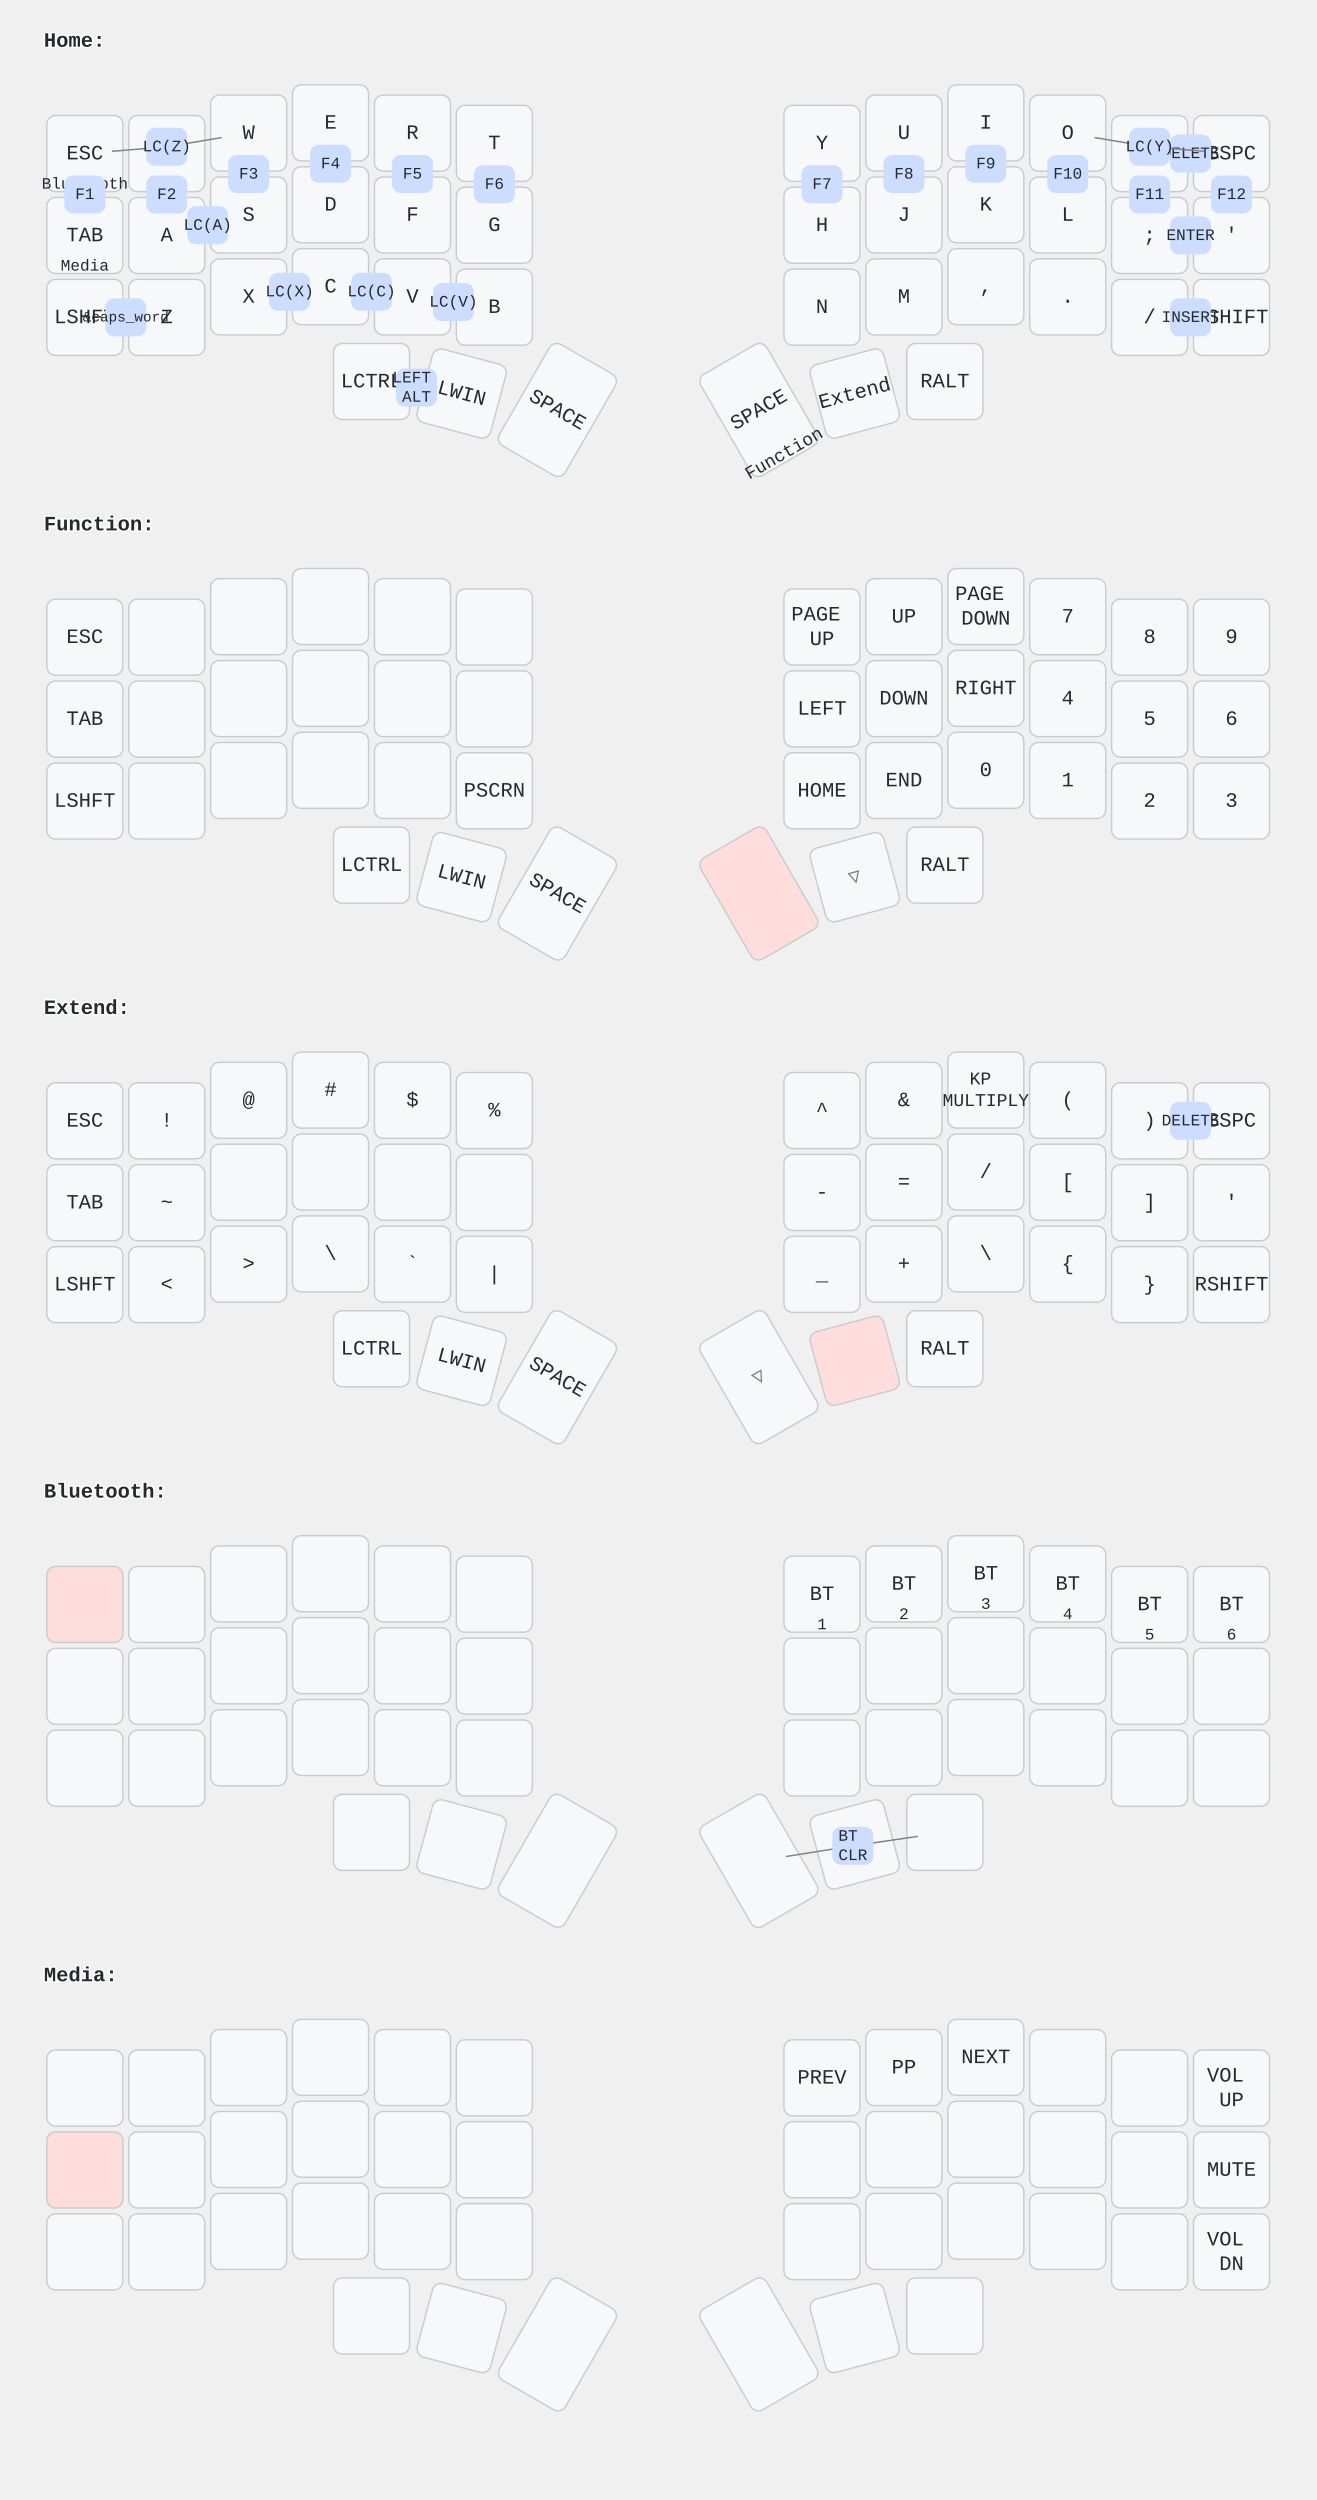
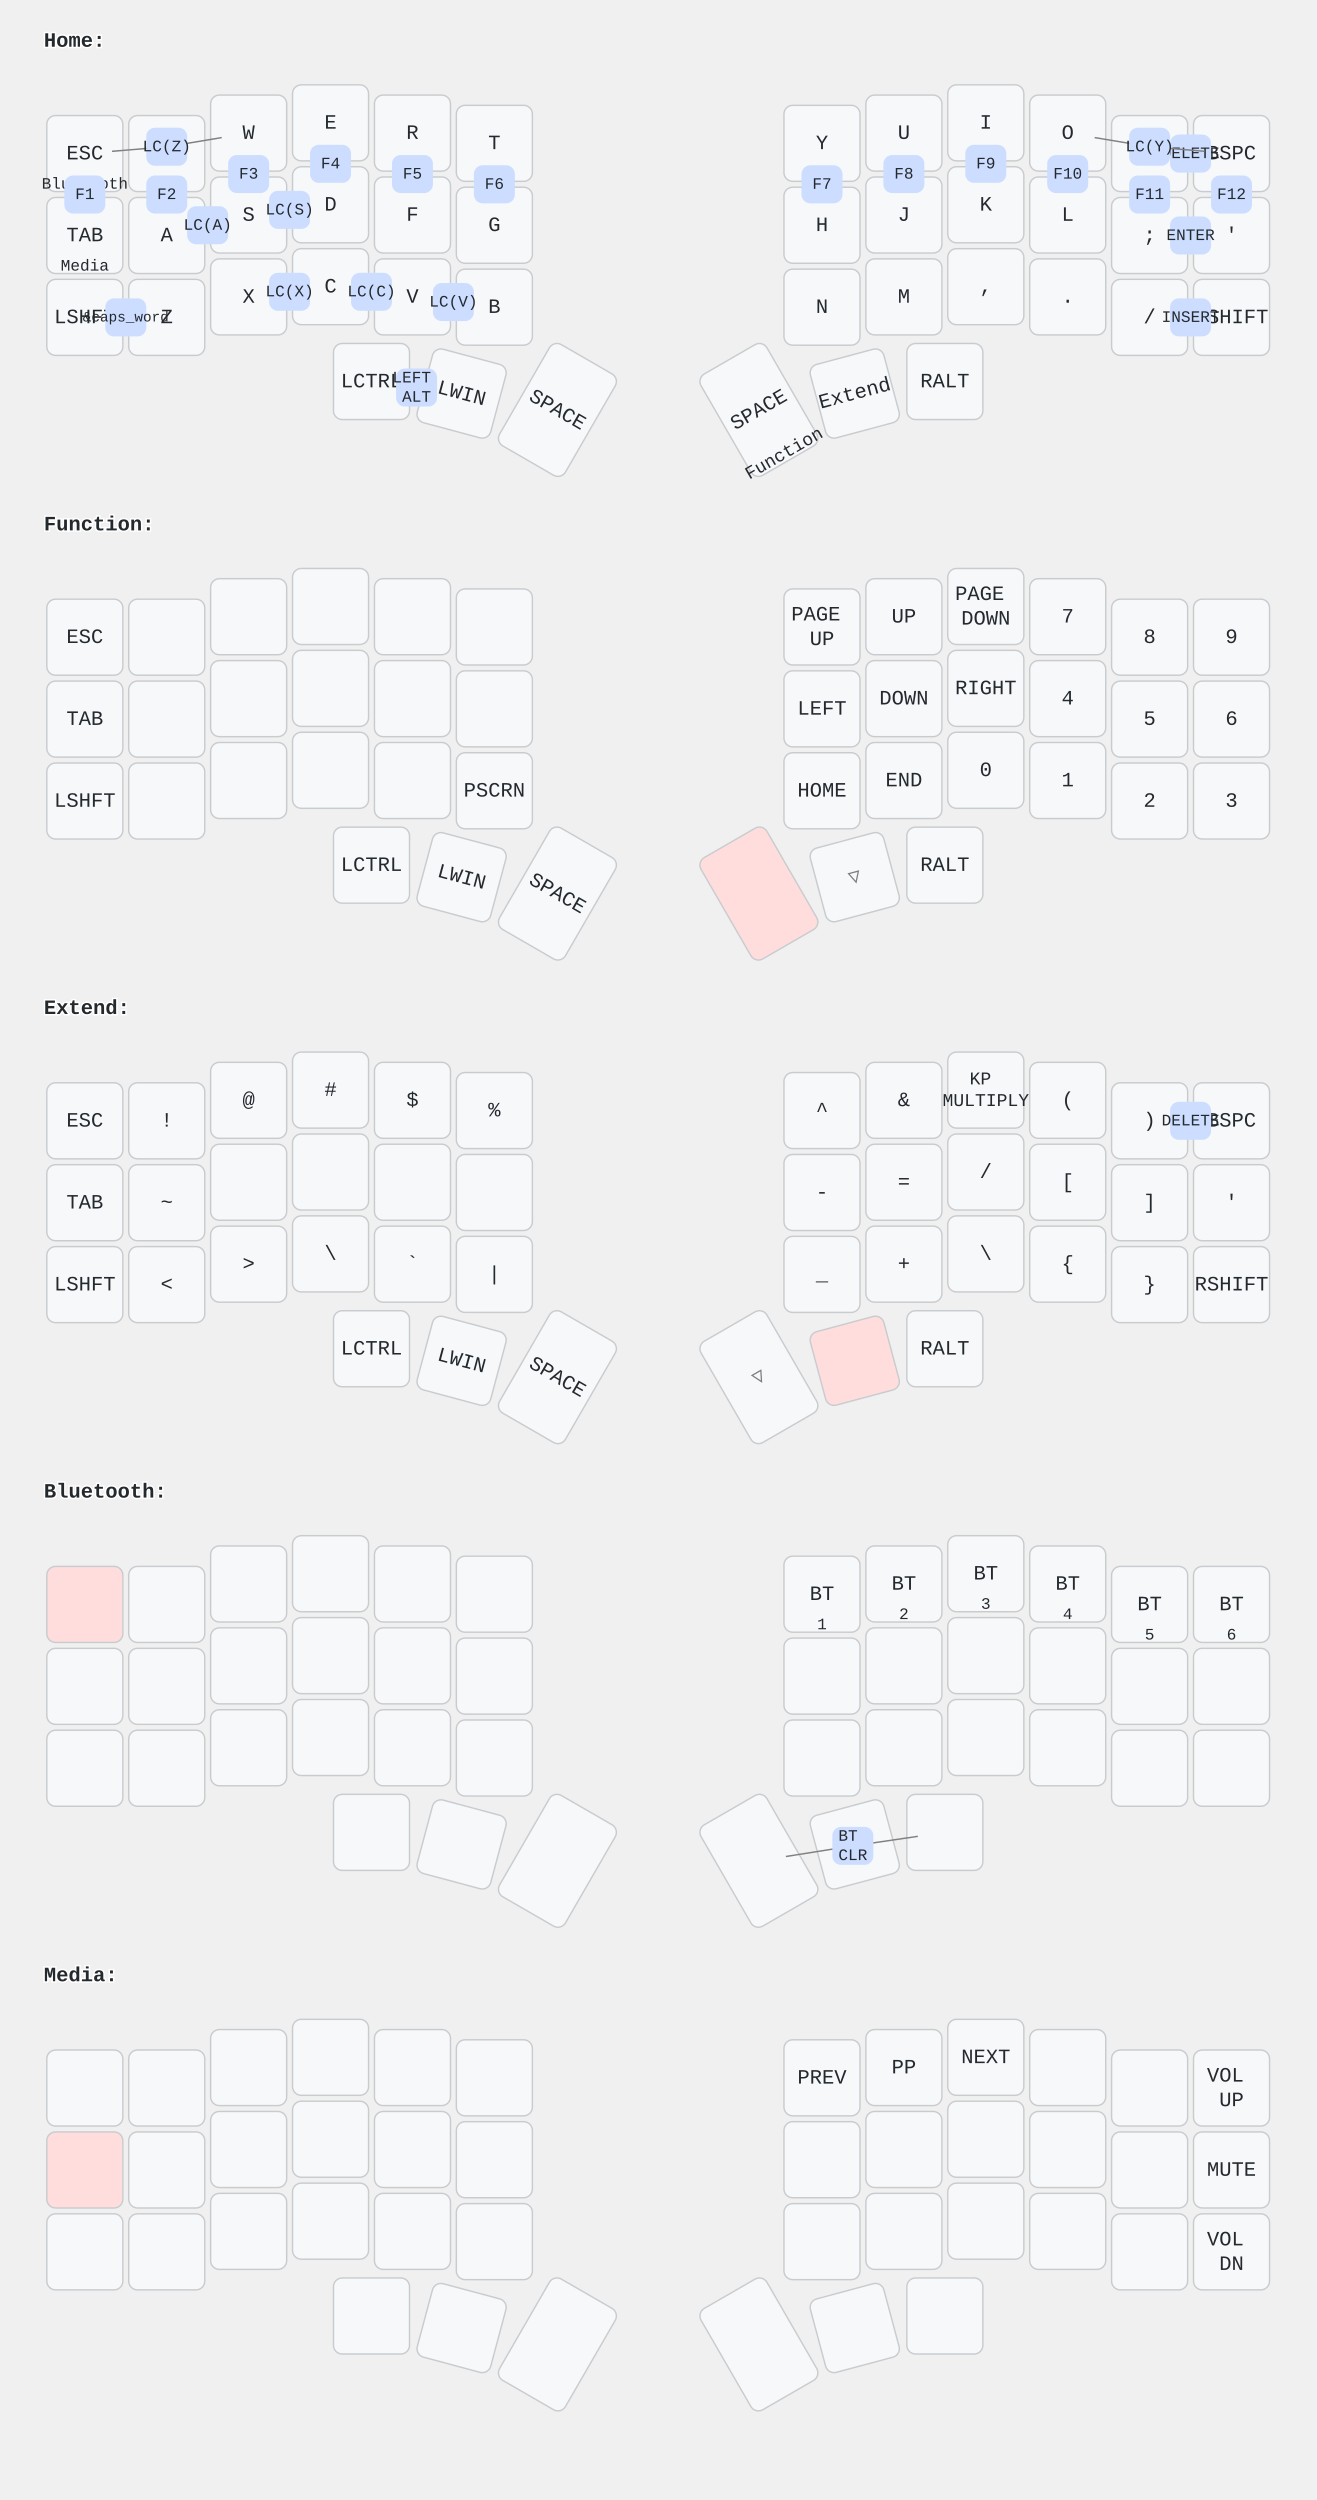
<svg xmlns="http://www.w3.org/2000/svg" width="900.0" height="1709.265" viewBox="0 0 900.0 1709.265" class="keymap">
  <style>/* inherit to force styles through use tags*/
svg path {
    fill: inherit;
}
/* font and background color specifications */
svg.keymap {
    font-family: SFMono-Regular,Consolas,Liberation Mono,Menlo,monospace;
    font-size: 14px;
    font-kerning: normal;
    text-rendering: optimizeLegibility;
    fill: #24292e;
}

/* default key styling */
rect.key {
    fill: #f6f8fa;
    stroke: #c9cccf;
    stroke-width: 1;
}

/* color accent for combo boxes */
rect.combo {
    fill: #cdf;
}

/* color accent for held keys */
rect.held, rect.combo.held {
    fill: #fdd;
}

/* color accent for ghost (optional) keys */
rect.ghost, rect.combo.ghost {
    stroke-dasharray: 4, 4;
    stroke-width: 2;
}

text {
    text-anchor: middle;
    dominant-baseline: middle;
}

/* styling for layer labels */
text.label {
    font-weight: bold;
    text-anchor: start;
    stroke: white;
    stroke-width: 2;
    paint-order: stroke;
}

/* styling for combo tap, and key hold/shifted label text */
text.combo, text.hold, text.shifted {
    font-size: 11px;
}

text.hold {
    text-anchor: middle;
    dominant-baseline: auto;
}

text.shifted {
    text-anchor: middle;
    dominant-baseline: hanging;
}

/* styling for hold/shifted label text in combo box */
text.combo.hold, text.combo.shifted {
    font-size: 8px;
}

/* lighter symbol for transparent keys */
text.trans {
    fill: #7b7e81;
}

/* styling for combo dendrons */
path.combo {
    stroke-width: 1;
    stroke: gray;
    fill: none;
}

/* Start Tabler Icons Cleanup */
/* cannot use height/width with glyphs */
.icon-tabler &gt; path {
    fill: inherit;
    stroke: inherit;
}
/* hide tabler's default box */
.icon-tabler &gt; path[stroke="none"][fill="none"] {
    visibility: collapse;
}
/* End Tabler Icons Cleanup */
</style>
  <g class="layer-Home">
    <text x="30.0" y="28.0" class="label">Home:</text>
    <rect rx="6.0" ry="6.0" x="32.0" y="79.0" width="52.0" height="52.0" class="key" />
    <text x="58.0" y="105.0" class="tap">ESC</text>
    <text x="58.0" y="129.0" class="hold" style="font-size: 78%">Bluetooth</text>
    <rect rx="6.0" ry="6.0" x="88.0" y="79.0" width="52.0" height="52.0" class="key" />
    <text x="114.0" y="105.0" class="tap">Q</text>
    <rect rx="6.0" ry="6.0" x="144.0" y="65.0" width="52.0" height="52.0" class="key" />
    <text x="170.0" y="91.0" class="tap">W</text>
    <rect rx="6.0" ry="6.0" x="200.0" y="58.0" width="52.0" height="52.0" class="key" />
    <text x="226.0" y="84.0" class="tap">E</text>
    <rect rx="6.0" ry="6.0" x="256.0" y="65.0" width="52.0" height="52.0" class="key" />
    <text x="282.0" y="91.0" class="tap">R</text>
    <rect rx="6.0" ry="6.0" x="312.0" y="72.0" width="52.0" height="52.0" class="key" />
    <text x="338.0" y="98.0" class="tap">T</text>
    <rect rx="6.0" ry="6.0" x="536.0" y="72.0" width="52.0" height="52.0" class="key" />
    <text x="562.0" y="98.0" class="tap">Y</text>
    <rect rx="6.0" ry="6.0" x="592.0" y="65.0" width="52.0" height="52.0" class="key" />
    <text x="618.0" y="91.0" class="tap">U</text>
    <rect rx="6.0" ry="6.0" x="648.0" y="58.0" width="52.0" height="52.0" class="key" />
    <text x="674.0" y="84.0" class="tap">I</text>
    <rect rx="6.0" ry="6.0" x="704.0" y="65.0" width="52.0" height="52.0" class="key" />
    <text x="730.0" y="91.0" class="tap">O</text>
    <rect rx="6.0" ry="6.0" x="760.0" y="79.0" width="52.0" height="52.0" class="key" />
    <text x="786.0" y="105.0" class="tap">P</text>
    <rect rx="6.0" ry="6.0" x="816.0" y="79.0" width="52.0" height="52.0" class="key" />
    <text x="842.0" y="105.0" class="tap">BSPC</text>
    <rect rx="6.0" ry="6.0" x="32.0" y="135.0" width="52.0" height="52.0" class="key" />
    <text x="58.0" y="161.0" class="tap">TAB</text>
    <text x="58.0" y="185.0" class="hold">Media</text>
    <rect rx="6.0" ry="6.0" x="88.0" y="135.0" width="52.0" height="52.0" class="key" />
    <text x="114.0" y="161.0" class="tap">A</text>
    <rect rx="6.0" ry="6.0" x="144.0" y="121.0" width="52.0" height="52.0" class="key" />
    <text x="170.0" y="147.0" class="tap">S</text>
    <rect rx="6.0" ry="6.0" x="200.0" y="114.0" width="52.0" height="52.0" class="key" />
    <text x="226.0" y="140.0" class="tap">D</text>
    <rect rx="6.0" ry="6.0" x="256.0" y="121.0" width="52.0" height="52.0" class="key" />
    <text x="282.0" y="147.0" class="tap">F</text>
    <rect rx="6.0" ry="6.0" x="312.0" y="128.0" width="52.0" height="52.0" class="key" />
    <text x="338.0" y="154.0" class="tap">G</text>
    <rect rx="6.0" ry="6.0" x="536.0" y="128.0" width="52.0" height="52.0" class="key" />
    <text x="562.0" y="154.0" class="tap">H</text>
    <rect rx="6.0" ry="6.0" x="592.0" y="121.0" width="52.0" height="52.0" class="key" />
    <text x="618.0" y="147.0" class="tap">J</text>
    <rect rx="6.0" ry="6.0" x="648.0" y="114.0" width="52.0" height="52.0" class="key" />
    <text x="674.0" y="140.0" class="tap">K</text>
    <rect rx="6.0" ry="6.0" x="704.0" y="121.0" width="52.0" height="52.0" class="key" />
    <text x="730.0" y="147.0" class="tap">L</text>
    <rect rx="6.0" ry="6.0" x="760.0" y="135.0" width="52.0" height="52.0" class="key" />
    <text x="786.0" y="161.0" class="tap">;</text>
    <rect rx="6.0" ry="6.0" x="816.0" y="135.0" width="52.0" height="52.0" class="key" />
    <text x="842.0" y="161.0" class="tap">'</text>
    <rect rx="6.0" ry="6.0" x="32.0" y="191.0" width="52.0" height="52.0" class="key" />
    <text x="58.0" y="217.0" class="tap">LSHFT</text>
    <rect rx="6.0" ry="6.0" x="88.0" y="191.0" width="52.0" height="52.0" class="key" />
    <text x="114.0" y="217.0" class="tap">Z</text>
    <rect rx="6.0" ry="6.0" x="144.0" y="177.0" width="52.0" height="52.0" class="key" />
    <text x="170.0" y="203.0" class="tap">X</text>
    <rect rx="6.0" ry="6.0" x="200.0" y="170.0" width="52.0" height="52.0" class="key" />
    <text x="226.0" y="196.0" class="tap">C</text>
    <rect rx="6.0" ry="6.0" x="256.0" y="177.0" width="52.0" height="52.0" class="key" />
    <text x="282.0" y="203.0" class="tap">V</text>
    <rect rx="6.0" ry="6.0" x="312.0" y="184.0" width="52.0" height="52.0" class="key" />
    <text x="338.0" y="210.0" class="tap">B</text>
    <rect rx="6.0" ry="6.0" x="536.0" y="184.0" width="52.0" height="52.0" class="key" />
    <text x="562.0" y="210.0" class="tap">N</text>
    <rect rx="6.0" ry="6.0" x="592.0" y="177.0" width="52.0" height="52.0" class="key" />
    <text x="618.0" y="203.0" class="tap">M</text>
    <rect rx="6.0" ry="6.0" x="648.0" y="170.0" width="52.0" height="52.0" class="key" />
    <text x="674.0" y="196.0" class="tap">,</text>
    <rect rx="6.0" ry="6.0" x="704.0" y="177.0" width="52.0" height="52.0" class="key" />
    <text x="730.0" y="203.0" class="tap">.</text>
    <rect rx="6.0" ry="6.0" x="760.0" y="191.0" width="52.0" height="52.0" class="key" />
    <text x="786.0" y="217.0" class="tap">/</text>
    <rect rx="6.0" ry="6.0" x="816.0" y="191.0" width="52.0" height="52.0" class="key" />
    <text x="842.0" y="217.0" class="tap">RSHIFT</text>
    <rect rx="6.0" ry="6.0" x="228.0" y="234.848" width="52.0" height="52.0" class="key" />
    <text x="254.0" y="260.848" class="tap">LCTRL</text>
    <g transform="rotate(15.0, 315.6, 269.08)">
      <rect rx="6.0" ry="6.0" x="289.6" y="243.08" width="52.0" height="52.0" class="key" />
      <text x="315.6" y="269.08" class="tap">LWIN</text>
    </g>
    <g transform="rotate(30.0, 381.12, 280.28)">
      <rect rx="6.0" ry="6.0" x="355.12" y="240.28" width="52.0" height="80.0" class="key" />
      <text x="381.12" y="280.28" class="tap">SPACE</text>
    </g>
    <g transform="rotate(-30.0, 518.88, 280.28)">
      <rect rx="6.0" ry="6.0" x="492.88" y="240.28" width="52.0" height="80.0" class="key" />
      <text x="518.88" y="280.28" class="tap">SPACE</text>
      <text x="518.88" y="318.28" class="hold" style="font-size: 88%">Function</text>
    </g>
    <g transform="rotate(-15.0, 584.4, 269.08)">
      <rect rx="6.0" ry="6.0" x="558.4" y="243.08" width="52.0" height="52.0" class="key" />
      <text x="584.4" y="269.08" class="tap">Extend</text>
    </g>
    <rect rx="6.0" ry="6.0" x="620.0" y="234.848" width="52.0" height="52.0" class="key" />
    <text x="646.0" y="260.848" class="tap">RALT</text>
    <rect rx="6.0" ry="6.0" x="800.0" y="92.0" width="28.0" height="26.0" class="combo" />
    <text x="814.0" y="105.0" class="combo tap">DELETE</text>
    <rect rx="6.0" ry="6.0" x="800.0" y="148.0" width="28.0" height="26.0" class="combo" />
    <text x="814.0" y="161.0" class="combo tap">ENTER</text>
    <rect rx="6.0" ry="6.0" x="800.0" y="204.0" width="28.0" height="26.0" class="combo" />
    <text x="814.0" y="217.0" class="combo tap">INSERT</text>
    <rect rx="6.0" ry="6.0" x="72.0" y="204.0" width="28.0" height="26.0" class="combo" />
    <text x="86.0" y="217.0" class="combo tap" style="font-size: 70%">&amp;caps_word</text>
    <rect rx="6.0" ry="6.0" x="270.8" y="251.964" width="28.0" height="26.0" class="combo" />
    <text x="284.8" y="264.964" class="combo tap">
      <tspan x="284.8" dy="-0.6em">LEFT</tspan>
      <tspan x="284.8" dy="1.2em">ALT</tspan>
    </text>
    <rect rx="6.0" ry="6.0" x="128.0" y="141.0" width="28.0" height="26.0" class="combo" />
    <text x="142.0" y="154.0" class="combo tap">LC(A)</text>
+     <rect rx="6.0" ry="6.0" x="184.0" y="130.5" width="28.0" height="26.0" class="combo" />
+     <text x="198.0" y="143.5" class="combo tap">LC(S)</text>
    <rect rx="6.0" ry="6.0" x="184.0" y="186.5" width="28.0" height="26.0" class="combo" />
    <text x="198.0" y="199.5" class="combo tap">LC(X)</text>
    <rect rx="6.0" ry="6.0" x="240.0" y="186.5" width="28.0" height="26.0" class="combo" />
    <text x="254.0" y="199.5" class="combo tap">LC(C)</text>
    <rect rx="6.0" ry="6.0" x="296.0" y="193.5" width="28.0" height="26.0" class="combo" />
    <text x="310.0" y="206.5" class="combo tap">LC(V)</text>
    <path d="M114.0,100.333 l-37.398,3.116" class="combo" />
    <path d="M114.0,100.333 l37.587,-6.265" class="combo" />
    <rect rx="6.0" ry="6.0" x="100.0" y="87.333" width="28.0" height="26.0" class="combo" />
    <text x="114.0" y="100.333" class="combo tap">LC(Z)</text>
    <path d="M786.0,100.333 l-37.587,-6.265" class="combo" />
    <path d="M786.0,100.333 l37.398,3.116" class="combo" />
    <rect rx="6.0" ry="6.0" x="772.0" y="87.333" width="28.0" height="26.0" class="combo" />
    <text x="786.0" y="100.333" class="combo tap">LC(Y)</text>
    <rect rx="6.0" ry="6.0" x="44.0" y="120.0" width="28.0" height="26.0" class="combo" />
    <text x="58.0" y="133.0" class="combo tap">F1</text>
    <rect rx="6.0" ry="6.0" x="100.0" y="120.0" width="28.0" height="26.0" class="combo" />
    <text x="114.0" y="133.0" class="combo tap">F2</text>
    <rect rx="6.0" ry="6.0" x="156.0" y="106.0" width="28.0" height="26.0" class="combo" />
    <text x="170.0" y="119.0" class="combo tap">F3</text>
    <rect rx="6.0" ry="6.0" x="212.0" y="99.0" width="28.0" height="26.0" class="combo" />
    <text x="226.0" y="112.0" class="combo tap">F4</text>
    <rect rx="6.0" ry="6.0" x="268.0" y="106.0" width="28.0" height="26.0" class="combo" />
    <text x="282.0" y="119.0" class="combo tap">F5</text>
    <rect rx="6.0" ry="6.0" x="324.0" y="113.0" width="28.0" height="26.0" class="combo" />
    <text x="338.0" y="126.0" class="combo tap">F6</text>
    <rect rx="6.0" ry="6.0" x="548.0" y="113.0" width="28.0" height="26.0" class="combo" />
    <text x="562.0" y="126.0" class="combo tap">F7</text>
    <rect rx="6.0" ry="6.0" x="604.0" y="106.0" width="28.0" height="26.0" class="combo" />
    <text x="618.0" y="119.0" class="combo tap">F8</text>
    <rect rx="6.0" ry="6.0" x="660.0" y="99.0" width="28.0" height="26.0" class="combo" />
    <text x="674.0" y="112.0" class="combo tap">F9</text>
    <rect rx="6.0" ry="6.0" x="716.0" y="106.0" width="28.0" height="26.0" class="combo" />
    <text x="730.0" y="119.0" class="combo tap">F10</text>
    <rect rx="6.0" ry="6.0" x="772.0" y="120.0" width="28.0" height="26.0" class="combo" />
    <text x="786.0" y="133.0" class="combo tap">F11</text>
    <rect rx="6.0" ry="6.0" x="828.0" y="120.0" width="28.0" height="26.0" class="combo" />
    <text x="842.0" y="133.0" class="combo tap">F12</text>
  </g>
  <g class="layer-Function">
    <text x="30.0" y="358.653" class="label">Function:</text>
    <rect rx="6.0" ry="6.0" x="32.0" y="409.653" width="52.0" height="52.0" class="key" />
    <text x="58.0" y="435.653" class="tap">ESC</text>
    <rect rx="6.0" ry="6.0" x="88.0" y="409.653" width="52.0" height="52.0" class="key" />
    <rect rx="6.0" ry="6.0" x="144.0" y="395.653" width="52.0" height="52.0" class="key" />
    <rect rx="6.0" ry="6.0" x="200.0" y="388.653" width="52.0" height="52.0" class="key" />
    <rect rx="6.0" ry="6.0" x="256.0" y="395.653" width="52.0" height="52.0" class="key" />
    <rect rx="6.0" ry="6.0" x="312.0" y="402.653" width="52.0" height="52.0" class="key" />
    <rect rx="6.0" ry="6.0" x="536.0" y="402.653" width="52.0" height="52.0" class="key" />
    <text x="562.0" y="428.653" class="tap">
      <tspan x="562.0" dy="-0.6em">PAGE</tspan>
      <tspan x="562.0" dy="1.2em">UP</tspan>
    </text>
    <rect rx="6.0" ry="6.0" x="592.0" y="395.653" width="52.0" height="52.0" class="key" />
    <text x="618.0" y="421.653" class="tap">UP</text>
    <rect rx="6.0" ry="6.0" x="648.0" y="388.653" width="52.0" height="52.0" class="key" />
    <text x="674.0" y="414.653" class="tap">
      <tspan x="674.0" dy="-0.6em">PAGE</tspan>
      <tspan x="674.0" dy="1.2em">DOWN</tspan>
    </text>
    <rect rx="6.0" ry="6.0" x="704.0" y="395.653" width="52.0" height="52.0" class="key" />
    <text x="730.0" y="421.653" class="tap">7</text>
    <rect rx="6.0" ry="6.0" x="760.0" y="409.653" width="52.0" height="52.0" class="key" />
    <text x="786.0" y="435.653" class="tap">8</text>
    <rect rx="6.0" ry="6.0" x="816.0" y="409.653" width="52.0" height="52.0" class="key" />
    <text x="842.0" y="435.653" class="tap">9</text>
    <rect rx="6.0" ry="6.0" x="32.0" y="465.653" width="52.0" height="52.0" class="key" />
    <text x="58.0" y="491.653" class="tap">TAB</text>
    <rect rx="6.0" ry="6.0" x="88.0" y="465.653" width="52.0" height="52.0" class="key" />
    <rect rx="6.0" ry="6.0" x="144.0" y="451.653" width="52.0" height="52.0" class="key" />
    <rect rx="6.0" ry="6.0" x="200.0" y="444.653" width="52.0" height="52.0" class="key" />
    <rect rx="6.0" ry="6.0" x="256.0" y="451.653" width="52.0" height="52.0" class="key" />
    <rect rx="6.0" ry="6.0" x="312.0" y="458.653" width="52.0" height="52.0" class="key" />
    <rect rx="6.0" ry="6.0" x="536.0" y="458.653" width="52.0" height="52.0" class="key" />
    <text x="562.0" y="484.653" class="tap">LEFT</text>
    <rect rx="6.0" ry="6.0" x="592.0" y="451.653" width="52.0" height="52.0" class="key" />
    <text x="618.0" y="477.653" class="tap">DOWN</text>
    <rect rx="6.0" ry="6.0" x="648.0" y="444.653" width="52.0" height="52.0" class="key" />
    <text x="674.0" y="470.653" class="tap">RIGHT</text>
    <rect rx="6.0" ry="6.0" x="704.0" y="451.653" width="52.0" height="52.0" class="key" />
    <text x="730.0" y="477.653" class="tap">4</text>
    <rect rx="6.0" ry="6.0" x="760.0" y="465.653" width="52.0" height="52.0" class="key" />
    <text x="786.0" y="491.653" class="tap">5</text>
    <rect rx="6.0" ry="6.0" x="816.0" y="465.653" width="52.0" height="52.0" class="key" />
    <text x="842.0" y="491.653" class="tap">6</text>
    <rect rx="6.0" ry="6.0" x="32.0" y="521.653" width="52.0" height="52.0" class="key" />
    <text x="58.0" y="547.653" class="tap">LSHFT</text>
    <rect rx="6.0" ry="6.0" x="88.0" y="521.653" width="52.0" height="52.0" class="key" />
    <rect rx="6.0" ry="6.0" x="144.0" y="507.653" width="52.0" height="52.0" class="key" />
    <rect rx="6.0" ry="6.0" x="200.0" y="500.653" width="52.0" height="52.0" class="key" />
    <rect rx="6.0" ry="6.0" x="256.0" y="507.653" width="52.0" height="52.0" class="key" />
    <rect rx="6.0" ry="6.0" x="312.0" y="514.653" width="52.0" height="52.0" class="key" />
    <text x="338.0" y="540.653" class="tap">PSCRN</text>
    <rect rx="6.0" ry="6.0" x="536.0" y="514.653" width="52.0" height="52.0" class="key" />
    <text x="562.0" y="540.653" class="tap">HOME</text>
    <rect rx="6.0" ry="6.0" x="592.0" y="507.653" width="52.0" height="52.0" class="key" />
    <text x="618.0" y="533.653" class="tap">END</text>
    <rect rx="6.0" ry="6.0" x="648.0" y="500.653" width="52.0" height="52.0" class="key" />
    <text x="674.0" y="526.653" class="tap">0</text>
    <rect rx="6.0" ry="6.0" x="704.0" y="507.653" width="52.0" height="52.0" class="key" />
    <text x="730.0" y="533.653" class="tap">1</text>
    <rect rx="6.0" ry="6.0" x="760.0" y="521.653" width="52.0" height="52.0" class="key" />
    <text x="786.0" y="547.653" class="tap">2</text>
    <rect rx="6.0" ry="6.0" x="816.0" y="521.653" width="52.0" height="52.0" class="key" />
    <text x="842.0" y="547.653" class="tap">3</text>
    <rect rx="6.0" ry="6.0" x="228.0" y="565.501" width="52.0" height="52.0" class="key" />
    <text x="254.0" y="591.501" class="tap">LCTRL</text>
    <g transform="rotate(15.0, 315.6, 599.7331)">
      <rect rx="6.0" ry="6.0" x="289.6" y="573.733" width="52.0" height="52.0" class="key" />
      <text x="315.6" y="599.733" class="tap">LWIN</text>
    </g>
    <g transform="rotate(30.0, 381.12, 610.9331)">
      <rect rx="6.0" ry="6.0" x="355.12" y="570.933" width="52.0" height="80.0" class="key" />
      <text x="381.12" y="610.933" class="tap">SPACE</text>
    </g>
    <g transform="rotate(-30.0, 518.88, 610.9331)">
      <rect rx="6.0" ry="6.0" x="492.88" y="570.933" width="52.0" height="80.0" class="held key" />
    </g>
    <g transform="rotate(-15.0, 584.4, 599.7331)">
      <rect rx="6.0" ry="6.0" x="558.4" y="573.733" width="52.0" height="52.0" class="trans key" />
      <text x="584.4" y="599.733" class="trans tap">▽</text>
    </g>
    <rect rx="6.0" ry="6.0" x="620.0" y="565.501" width="52.0" height="52.0" class="key" />
    <text x="646.0" y="591.501" class="tap">RALT</text>
  </g>
  <g class="layer-Extend">
    <text x="30.0" y="689.306" class="label">Extend:</text>
    <rect rx="6.0" ry="6.0" x="32.0" y="740.306" width="52.0" height="52.0" class="key" />
    <text x="58.0" y="766.306" class="tap">ESC</text>
    <rect rx="6.0" ry="6.0" x="88.0" y="740.306" width="52.0" height="52.0" class="key" />
    <text x="114.0" y="766.306" class="tap">!</text>
    <rect rx="6.0" ry="6.0" x="144.0" y="726.306" width="52.0" height="52.0" class="key" />
    <text x="170.0" y="752.306" class="tap">@</text>
    <rect rx="6.0" ry="6.0" x="200.0" y="719.306" width="52.0" height="52.0" class="key" />
    <text x="226.0" y="745.306" class="tap">#</text>
    <rect rx="6.0" ry="6.0" x="256.0" y="726.306" width="52.0" height="52.0" class="key" />
    <text x="282.0" y="752.306" class="tap">$</text>
    <rect rx="6.0" ry="6.0" x="312.0" y="733.306" width="52.0" height="52.0" class="key" />
    <text x="338.0" y="759.306" class="tap">%</text>
    <rect rx="6.0" ry="6.0" x="536.0" y="733.306" width="52.0" height="52.0" class="key" />
    <text x="562.0" y="759.306" class="tap">^</text>
    <rect rx="6.0" ry="6.0" x="592.0" y="726.306" width="52.0" height="52.0" class="key" />
    <text x="618.0" y="752.306" class="tap">&amp;</text>
    <rect rx="6.0" ry="6.0" x="648.0" y="719.306" width="52.0" height="52.0" class="key" />
    <text x="674.0" y="745.306" class="tap" style="font-size: 88%">
      <tspan x="674.0" dy="-0.6em">KP</tspan>
      <tspan x="674.0" dy="1.2em">MULTIPLY</tspan>
    </text>
    <rect rx="6.0" ry="6.0" x="704.0" y="726.306" width="52.0" height="52.0" class="key" />
    <text x="730.0" y="752.306" class="tap">(</text>
    <rect rx="6.0" ry="6.0" x="760.0" y="740.306" width="52.0" height="52.0" class="key" />
    <text x="786.0" y="766.306" class="tap">)</text>
    <rect rx="6.0" ry="6.0" x="816.0" y="740.306" width="52.0" height="52.0" class="key" />
    <text x="842.0" y="766.306" class="tap">BSPC</text>
    <rect rx="6.0" ry="6.0" x="32.0" y="796.306" width="52.0" height="52.0" class="key" />
    <text x="58.0" y="822.306" class="tap">TAB</text>
    <rect rx="6.0" ry="6.0" x="88.0" y="796.306" width="52.0" height="52.0" class="key" />
    <text x="114.0" y="822.306" class="tap">~</text>
    <rect rx="6.0" ry="6.0" x="144.0" y="782.306" width="52.0" height="52.0" class="key" />
    <rect rx="6.0" ry="6.0" x="200.0" y="775.306" width="52.0" height="52.0" class="key" />
    <rect rx="6.0" ry="6.0" x="256.0" y="782.306" width="52.0" height="52.0" class="key" />
    <rect rx="6.0" ry="6.0" x="312.0" y="789.306" width="52.0" height="52.0" class="key" />
    <rect rx="6.0" ry="6.0" x="536.0" y="789.306" width="52.0" height="52.0" class="key" />
    <text x="562.0" y="815.306" class="tap">-</text>
    <rect rx="6.0" ry="6.0" x="592.0" y="782.306" width="52.0" height="52.0" class="key" />
    <text x="618.0" y="808.306" class="tap">=</text>
    <rect rx="6.0" ry="6.0" x="648.0" y="775.306" width="52.0" height="52.0" class="key" />
    <text x="674.0" y="801.306" class="tap">/</text>
    <rect rx="6.0" ry="6.0" x="704.0" y="782.306" width="52.0" height="52.0" class="key" />
    <text x="730.0" y="808.306" class="tap">[</text>
    <rect rx="6.0" ry="6.0" x="760.0" y="796.306" width="52.0" height="52.0" class="key" />
    <text x="786.0" y="822.306" class="tap">]</text>
    <rect rx="6.0" ry="6.0" x="816.0" y="796.306" width="52.0" height="52.0" class="key" />
    <text x="842.0" y="822.306" class="tap">'</text>
    <rect rx="6.0" ry="6.0" x="32.0" y="852.306" width="52.0" height="52.0" class="key" />
    <text x="58.0" y="878.306" class="tap">LSHFT</text>
    <rect rx="6.0" ry="6.0" x="88.0" y="852.306" width="52.0" height="52.0" class="key" />
    <text x="114.0" y="878.306" class="tap">&lt;</text>
    <rect rx="6.0" ry="6.0" x="144.0" y="838.306" width="52.0" height="52.0" class="key" />
    <text x="170.0" y="864.306" class="tap">&gt;</text>
    <rect rx="6.0" ry="6.0" x="200.0" y="831.306" width="52.0" height="52.0" class="key" />
    <text x="226.0" y="857.306" class="tap">\</text>
    <rect rx="6.0" ry="6.0" x="256.0" y="838.306" width="52.0" height="52.0" class="key" />
    <text x="282.0" y="864.306" class="tap">`</text>
    <rect rx="6.0" ry="6.0" x="312.0" y="845.306" width="52.0" height="52.0" class="key" />
    <text x="338.0" y="871.306" class="tap">|</text>
    <rect rx="6.0" ry="6.0" x="536.0" y="845.306" width="52.0" height="52.0" class="key" />
    <text x="562.0" y="871.306" class="tap">_</text>
    <rect rx="6.0" ry="6.0" x="592.0" y="838.306" width="52.0" height="52.0" class="key" />
    <text x="618.0" y="864.306" class="tap">+</text>
    <rect rx="6.0" ry="6.0" x="648.0" y="831.306" width="52.0" height="52.0" class="key" />
    <text x="674.0" y="857.306" class="tap">\</text>
    <rect rx="6.0" ry="6.0" x="704.0" y="838.306" width="52.0" height="52.0" class="key" />
    <text x="730.0" y="864.306" class="tap">{</text>
    <rect rx="6.0" ry="6.0" x="760.0" y="852.306" width="52.0" height="52.0" class="key" />
    <text x="786.0" y="878.306" class="tap">}</text>
    <rect rx="6.0" ry="6.0" x="816.0" y="852.306" width="52.0" height="52.0" class="key" />
    <text x="842.0" y="878.306" class="tap">RSHIFT</text>
    <rect rx="6.0" ry="6.0" x="228.0" y="896.154" width="52.0" height="52.0" class="key" />
    <text x="254.0" y="922.154" class="tap">LCTRL</text>
    <g transform="rotate(15.0, 315.6, 930.3861)">
      <rect rx="6.0" ry="6.0" x="289.6" y="904.386" width="52.0" height="52.0" class="key" />
      <text x="315.6" y="930.386" class="tap">LWIN</text>
    </g>
    <g transform="rotate(30.0, 381.12, 941.5861)">
      <rect rx="6.0" ry="6.0" x="355.12" y="901.586" width="52.0" height="80.0" class="key" />
      <text x="381.12" y="941.586" class="tap">SPACE</text>
    </g>
    <g transform="rotate(-30.0, 518.88, 941.5861)">
      <rect rx="6.0" ry="6.0" x="492.88" y="901.586" width="52.0" height="80.0" class="trans key" />
      <text x="518.88" y="941.586" class="trans tap">▽</text>
    </g>
    <g transform="rotate(-15.0, 584.4, 930.3861)">
      <rect rx="6.0" ry="6.0" x="558.4" y="904.386" width="52.0" height="52.0" class="held key" />
    </g>
    <rect rx="6.0" ry="6.0" x="620.0" y="896.154" width="52.0" height="52.0" class="key" />
    <text x="646.0" y="922.154" class="tap">RALT</text>
    <rect rx="6.0" ry="6.0" x="800.0" y="753.306" width="28.0" height="26.0" class="combo" />
    <text x="814.0" y="766.306" class="combo tap">DELETE</text>
  </g>
  <g class="layer-Bluetooth">
    <text x="30.0" y="1019.959" class="label">Bluetooth:</text>
    <rect rx="6.0" ry="6.0" x="32.0" y="1070.959" width="52.0" height="52.0" class="held key" />
    <rect rx="6.0" ry="6.0" x="88.0" y="1070.959" width="52.0" height="52.0" class="key" />
    <rect rx="6.0" ry="6.0" x="144.0" y="1056.959" width="52.0" height="52.0" class="key" />
    <rect rx="6.0" ry="6.0" x="200.0" y="1049.959" width="52.0" height="52.0" class="key" />
    <rect rx="6.0" ry="6.0" x="256.0" y="1056.959" width="52.0" height="52.0" class="key" />
    <rect rx="6.0" ry="6.0" x="312.0" y="1063.959" width="52.0" height="52.0" class="key" />
    <rect rx="6.0" ry="6.0" x="536.0" y="1063.959" width="52.0" height="52.0" class="key" />
    <text x="562.0" y="1089.959" class="tap">BT</text>
    <text x="562.0" y="1113.959" class="hold">1</text>
    <rect rx="6.0" ry="6.0" x="592.0" y="1056.959" width="52.0" height="52.0" class="key" />
    <text x="618.0" y="1082.959" class="tap">BT</text>
    <text x="618.0" y="1106.959" class="hold">2</text>
    <rect rx="6.0" ry="6.0" x="648.0" y="1049.959" width="52.0" height="52.0" class="key" />
    <text x="674.0" y="1075.959" class="tap">BT</text>
    <text x="674.0" y="1099.959" class="hold">3</text>
    <rect rx="6.0" ry="6.0" x="704.0" y="1056.959" width="52.0" height="52.0" class="key" />
    <text x="730.0" y="1082.959" class="tap">BT</text>
    <text x="730.0" y="1106.959" class="hold">4</text>
    <rect rx="6.0" ry="6.0" x="760.0" y="1070.959" width="52.0" height="52.0" class="key" />
    <text x="786.0" y="1096.959" class="tap">BT</text>
    <text x="786.0" y="1120.959" class="hold">5</text>
    <rect rx="6.0" ry="6.0" x="816.0" y="1070.959" width="52.0" height="52.0" class="key" />
    <text x="842.0" y="1096.959" class="tap">BT</text>
    <text x="842.0" y="1120.959" class="hold">6</text>
    <rect rx="6.0" ry="6.0" x="32.0" y="1126.959" width="52.0" height="52.0" class="key" />
    <rect rx="6.0" ry="6.0" x="88.0" y="1126.959" width="52.0" height="52.0" class="key" />
    <rect rx="6.0" ry="6.0" x="144.0" y="1112.959" width="52.0" height="52.0" class="key" />
    <rect rx="6.0" ry="6.0" x="200.0" y="1105.959" width="52.0" height="52.0" class="key" />
    <rect rx="6.0" ry="6.0" x="256.0" y="1112.959" width="52.0" height="52.0" class="key" />
    <rect rx="6.0" ry="6.0" x="312.0" y="1119.959" width="52.0" height="52.0" class="key" />
    <rect rx="6.0" ry="6.0" x="536.0" y="1119.959" width="52.0" height="52.0" class="key" />
    <rect rx="6.0" ry="6.0" x="592.0" y="1112.959" width="52.0" height="52.0" class="key" />
    <rect rx="6.0" ry="6.0" x="648.0" y="1105.959" width="52.0" height="52.0" class="key" />
    <rect rx="6.0" ry="6.0" x="704.0" y="1112.959" width="52.0" height="52.0" class="key" />
    <rect rx="6.0" ry="6.0" x="760.0" y="1126.959" width="52.0" height="52.0" class="key" />
    <rect rx="6.0" ry="6.0" x="816.0" y="1126.959" width="52.0" height="52.0" class="key" />
    <rect rx="6.0" ry="6.0" x="32.0" y="1182.959" width="52.0" height="52.0" class="key" />
    <rect rx="6.0" ry="6.0" x="88.0" y="1182.959" width="52.0" height="52.0" class="key" />
    <rect rx="6.0" ry="6.0" x="144.0" y="1168.959" width="52.0" height="52.0" class="key" />
    <rect rx="6.0" ry="6.0" x="200.0" y="1161.959" width="52.0" height="52.0" class="key" />
    <rect rx="6.0" ry="6.0" x="256.0" y="1168.959" width="52.0" height="52.0" class="key" />
    <rect rx="6.0" ry="6.0" x="312.0" y="1175.959" width="52.0" height="52.0" class="key" />
    <rect rx="6.0" ry="6.0" x="536.0" y="1175.959" width="52.0" height="52.0" class="key" />
    <rect rx="6.0" ry="6.0" x="592.0" y="1168.959" width="52.0" height="52.0" class="key" />
    <rect rx="6.0" ry="6.0" x="648.0" y="1161.959" width="52.0" height="52.0" class="key" />
    <rect rx="6.0" ry="6.0" x="704.0" y="1168.959" width="52.0" height="52.0" class="key" />
    <rect rx="6.0" ry="6.0" x="760.0" y="1182.959" width="52.0" height="52.0" class="key" />
    <rect rx="6.0" ry="6.0" x="816.0" y="1182.959" width="52.0" height="52.0" class="key" />
    <rect rx="6.0" ry="6.0" x="228.0" y="1226.807" width="52.0" height="52.0" class="key" />
    <g transform="rotate(15.0, 315.6, 1261.039)">
      <rect rx="6.0" ry="6.0" x="289.6" y="1235.039" width="52.0" height="52.0" class="key" />
    </g>
    <g transform="rotate(30.0, 381.12, 1272.239)">
      <rect rx="6.0" ry="6.0" x="355.12" y="1232.239" width="52.0" height="80.0" class="key" />
    </g>
    <g transform="rotate(-30.0, 518.88, 1272.239)">
      <rect rx="6.0" ry="6.0" x="492.88" y="1232.239" width="52.0" height="80.0" class="key" />
    </g>
    <g transform="rotate(-15.0, 584.4, 1261.039)">
      <rect rx="6.0" ry="6.0" x="558.4" y="1235.039" width="52.0" height="52.0" class="key" />
    </g>
    <rect rx="6.0" ry="6.0" x="620.0" y="1226.807" width="52.0" height="52.0" class="key" />
    <path d="M583.093,1262.029 l-45.778,7.279" class="combo" />
    <path d="M583.093,1262.029 l44.437,-6.514" class="combo" />
    <rect rx="6.0" ry="6.0" x="569.093" y="1249.029" width="28.0" height="26.0" class="combo" />
    <text x="583.093" y="1262.029" class="combo tap">
      <tspan x="583.093" dy="-0.6em">BT</tspan>
      <tspan x="583.093" dy="1.2em">CLR</tspan>
    </text>
  </g>
  <g class="layer-Media">
    <text x="30.0" y="1350.612" class="label">Media:</text>
    <rect rx="6.0" ry="6.0" x="32.0" y="1401.612" width="52.0" height="52.0" class="key" />
    <rect rx="6.0" ry="6.0" x="88.0" y="1401.612" width="52.0" height="52.0" class="key" />
    <rect rx="6.0" ry="6.0" x="144.0" y="1387.612" width="52.0" height="52.0" class="key" />
    <rect rx="6.0" ry="6.0" x="200.0" y="1380.612" width="52.0" height="52.0" class="key" />
    <rect rx="6.0" ry="6.0" x="256.0" y="1387.612" width="52.0" height="52.0" class="key" />
    <rect rx="6.0" ry="6.0" x="312.0" y="1394.612" width="52.0" height="52.0" class="key" />
    <rect rx="6.0" ry="6.0" x="536.0" y="1394.612" width="52.0" height="52.0" class="key" />
    <text x="562.0" y="1420.612" class="tap">PREV</text>
    <rect rx="6.0" ry="6.0" x="592.0" y="1387.612" width="52.0" height="52.0" class="key" />
    <text x="618.0" y="1413.612" class="tap">PP</text>
    <rect rx="6.0" ry="6.0" x="648.0" y="1380.612" width="52.0" height="52.0" class="key" />
    <text x="674.0" y="1406.612" class="tap">NEXT</text>
    <rect rx="6.0" ry="6.0" x="704.0" y="1387.612" width="52.0" height="52.0" class="key" />
    <rect rx="6.0" ry="6.0" x="760.0" y="1401.612" width="52.0" height="52.0" class="key" />
    <rect rx="6.0" ry="6.0" x="816.0" y="1401.612" width="52.0" height="52.0" class="key" />
    <text x="842.0" y="1427.612" class="tap">
      <tspan x="842.0" dy="-0.6em">VOL</tspan>
      <tspan x="842.0" dy="1.2em">UP</tspan>
    </text>
    <rect rx="6.0" ry="6.0" x="32.0" y="1457.612" width="52.0" height="52.0" class="held key" />
    <rect rx="6.0" ry="6.0" x="88.0" y="1457.612" width="52.0" height="52.0" class="key" />
    <rect rx="6.0" ry="6.0" x="144.0" y="1443.612" width="52.0" height="52.0" class="key" />
    <rect rx="6.0" ry="6.0" x="200.0" y="1436.612" width="52.0" height="52.0" class="key" />
    <rect rx="6.0" ry="6.0" x="256.0" y="1443.612" width="52.0" height="52.0" class="key" />
    <rect rx="6.0" ry="6.0" x="312.0" y="1450.612" width="52.0" height="52.0" class="key" />
    <rect rx="6.0" ry="6.0" x="536.0" y="1450.612" width="52.0" height="52.0" class="key" />
    <rect rx="6.0" ry="6.0" x="592.0" y="1443.612" width="52.0" height="52.0" class="key" />
    <rect rx="6.0" ry="6.0" x="648.0" y="1436.612" width="52.0" height="52.0" class="key" />
    <rect rx="6.0" ry="6.0" x="704.0" y="1443.612" width="52.0" height="52.0" class="key" />
    <rect rx="6.0" ry="6.0" x="760.0" y="1457.612" width="52.0" height="52.0" class="key" />
    <rect rx="6.0" ry="6.0" x="816.0" y="1457.612" width="52.0" height="52.0" class="key" />
    <text x="842.0" y="1483.612" class="tap">MUTE</text>
    <rect rx="6.0" ry="6.0" x="32.0" y="1513.612" width="52.0" height="52.0" class="key" />
    <rect rx="6.0" ry="6.0" x="88.0" y="1513.612" width="52.0" height="52.0" class="key" />
    <rect rx="6.0" ry="6.0" x="144.0" y="1499.612" width="52.0" height="52.0" class="key" />
    <rect rx="6.0" ry="6.0" x="200.0" y="1492.612" width="52.0" height="52.0" class="key" />
    <rect rx="6.0" ry="6.0" x="256.0" y="1499.612" width="52.0" height="52.0" class="key" />
    <rect rx="6.0" ry="6.0" x="312.0" y="1506.612" width="52.0" height="52.0" class="key" />
    <rect rx="6.0" ry="6.0" x="536.0" y="1506.612" width="52.0" height="52.0" class="key" />
    <rect rx="6.0" ry="6.0" x="592.0" y="1499.612" width="52.0" height="52.0" class="key" />
    <rect rx="6.0" ry="6.0" x="648.0" y="1492.612" width="52.0" height="52.0" class="key" />
    <rect rx="6.0" ry="6.0" x="704.0" y="1499.612" width="52.0" height="52.0" class="key" />
    <rect rx="6.0" ry="6.0" x="760.0" y="1513.612" width="52.0" height="52.0" class="key" />
    <rect rx="6.0" ry="6.0" x="816.0" y="1513.612" width="52.0" height="52.0" class="key" />
    <text x="842.0" y="1539.612" class="tap">
      <tspan x="842.0" dy="-0.6em">VOL</tspan>
      <tspan x="842.0" dy="1.2em">DN</tspan>
    </text>
    <rect rx="6.0" ry="6.0" x="228.0" y="1557.46" width="52.0" height="52.0" class="key" />
    <g transform="rotate(15.0, 315.6, 1591.692)">
      <rect rx="6.0" ry="6.0" x="289.6" y="1565.692" width="52.0" height="52.0" class="key" />
    </g>
    <g transform="rotate(30.0, 381.12, 1602.892)">
      <rect rx="6.0" ry="6.0" x="355.12" y="1562.892" width="52.0" height="80.0" class="key" />
    </g>
    <g transform="rotate(-30.0, 518.88, 1602.892)">
      <rect rx="6.0" ry="6.0" x="492.88" y="1562.892" width="52.0" height="80.0" class="key" />
    </g>
    <g transform="rotate(-15.0, 584.4, 1591.692)">
      <rect rx="6.0" ry="6.0" x="558.4" y="1565.692" width="52.0" height="52.0" class="key" />
    </g>
    <rect rx="6.0" ry="6.0" x="620.0" y="1557.46" width="52.0" height="52.0" class="key" />
  </g>
</svg>
